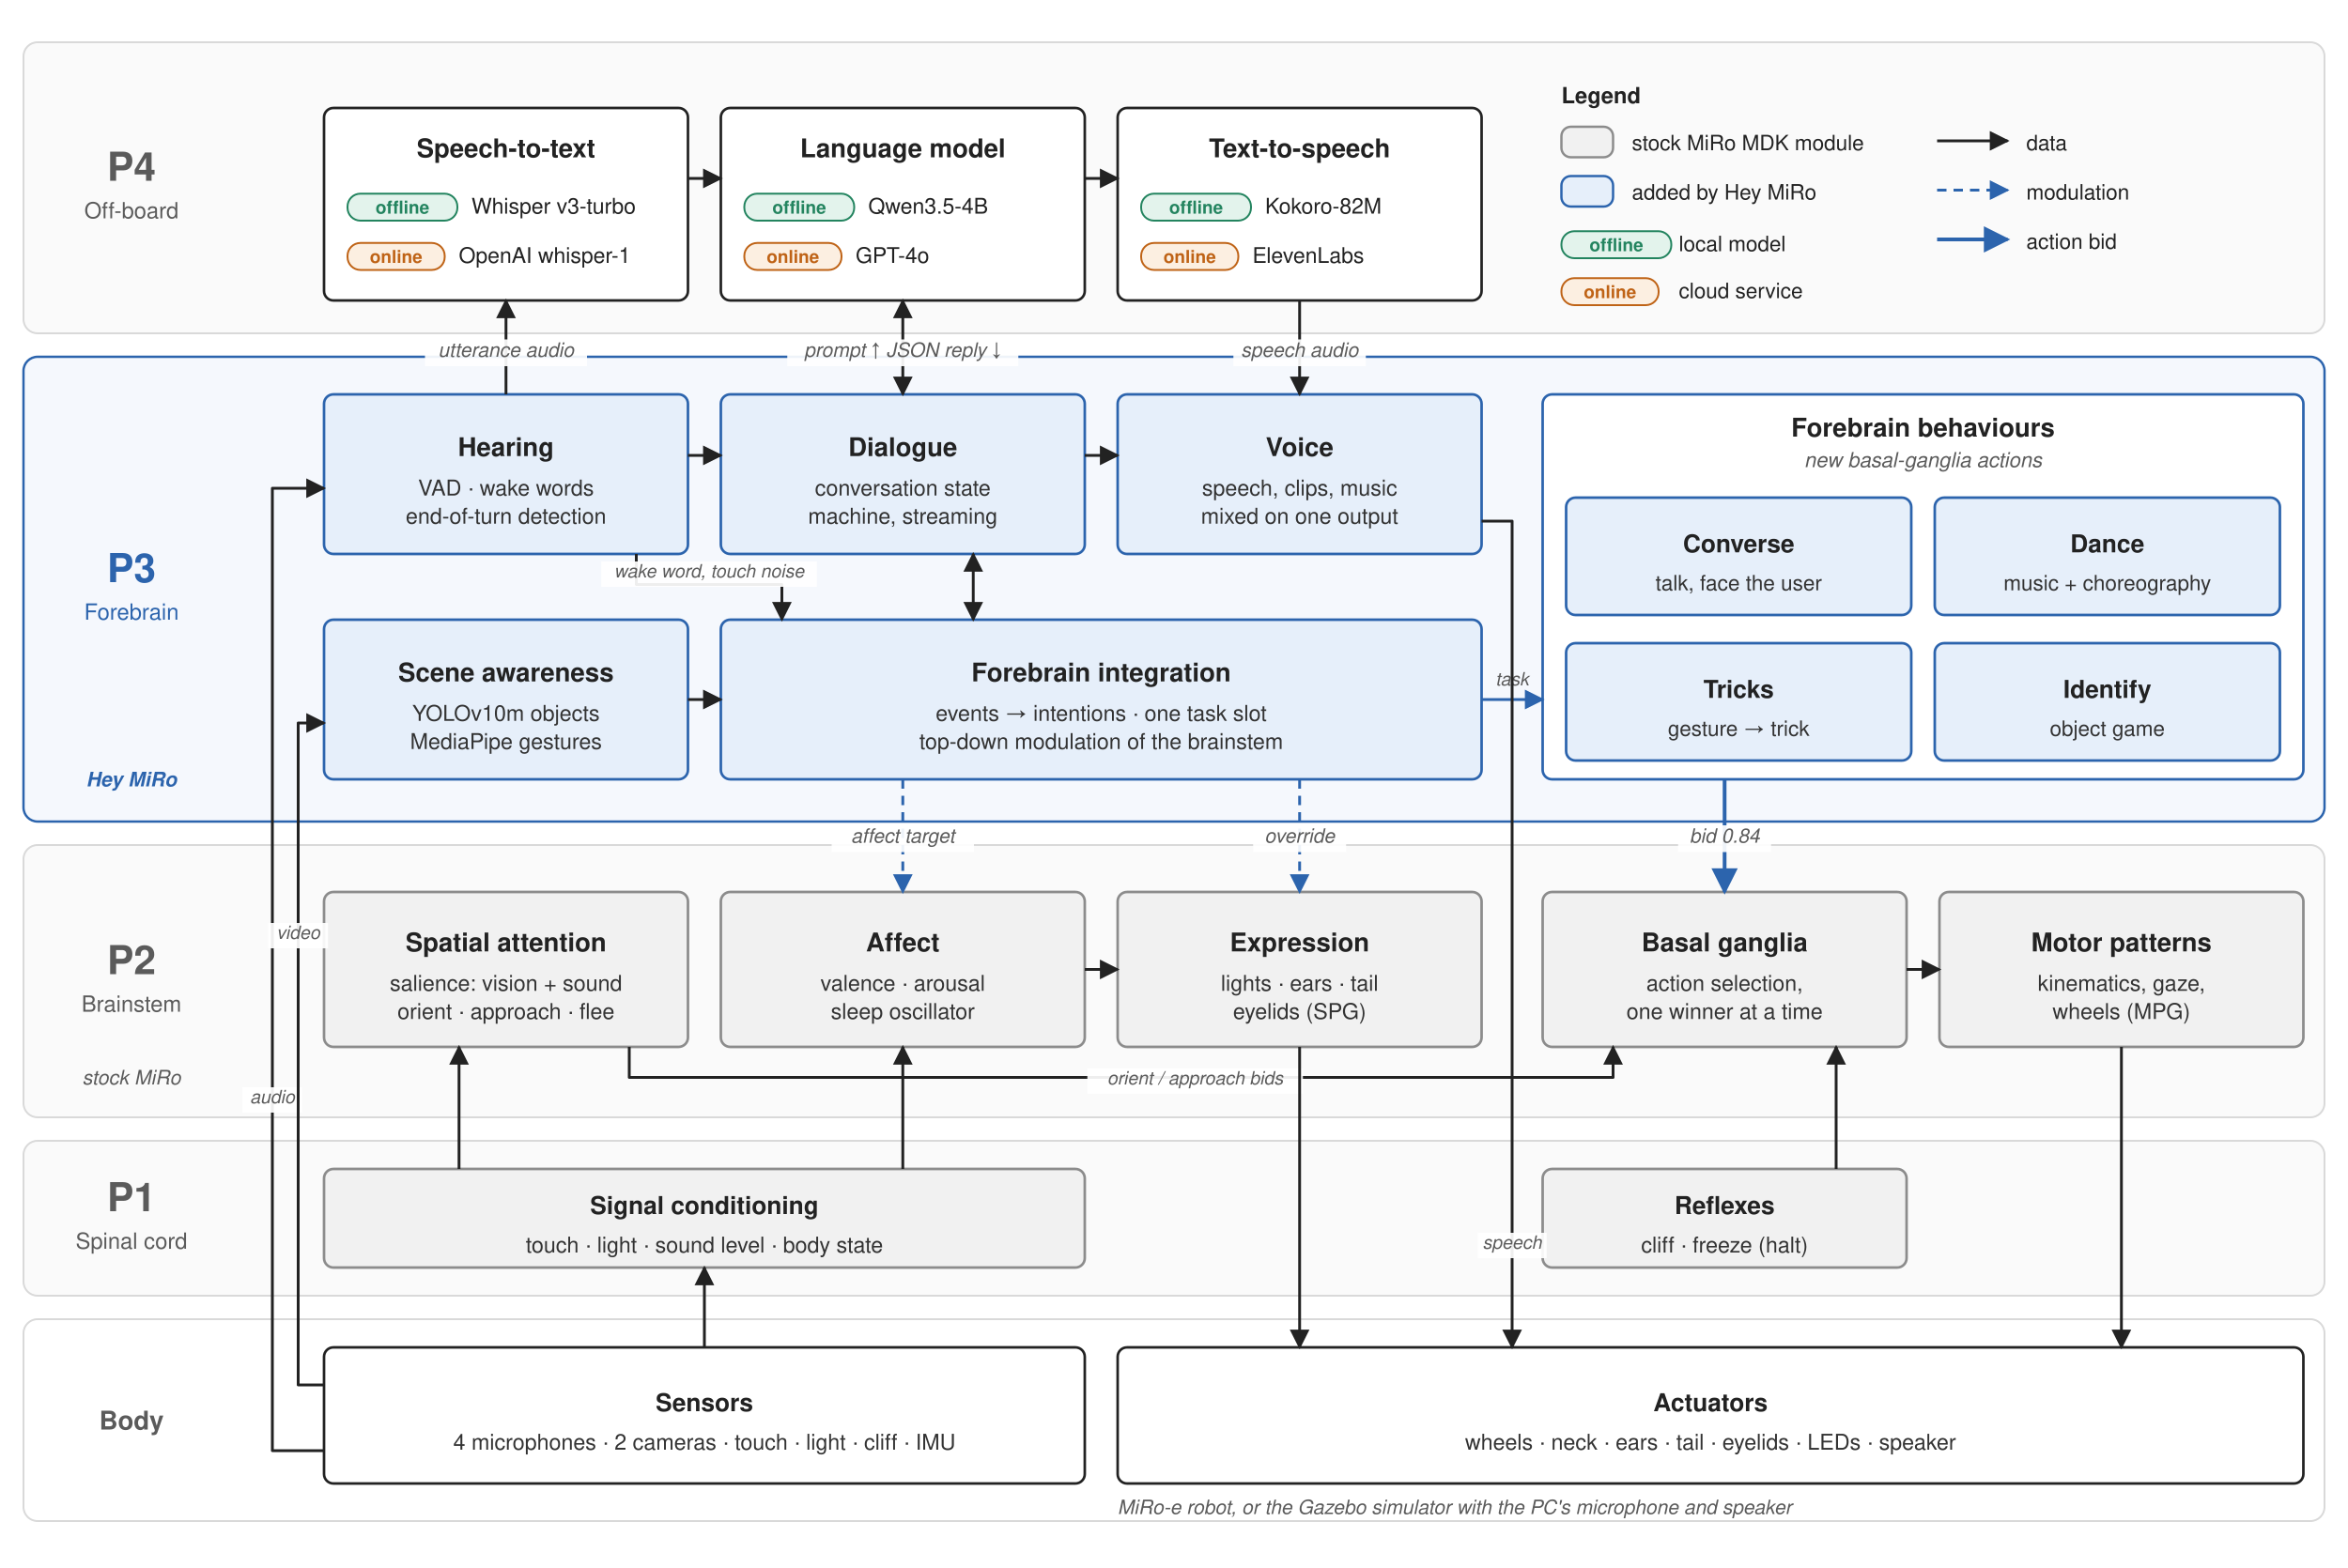
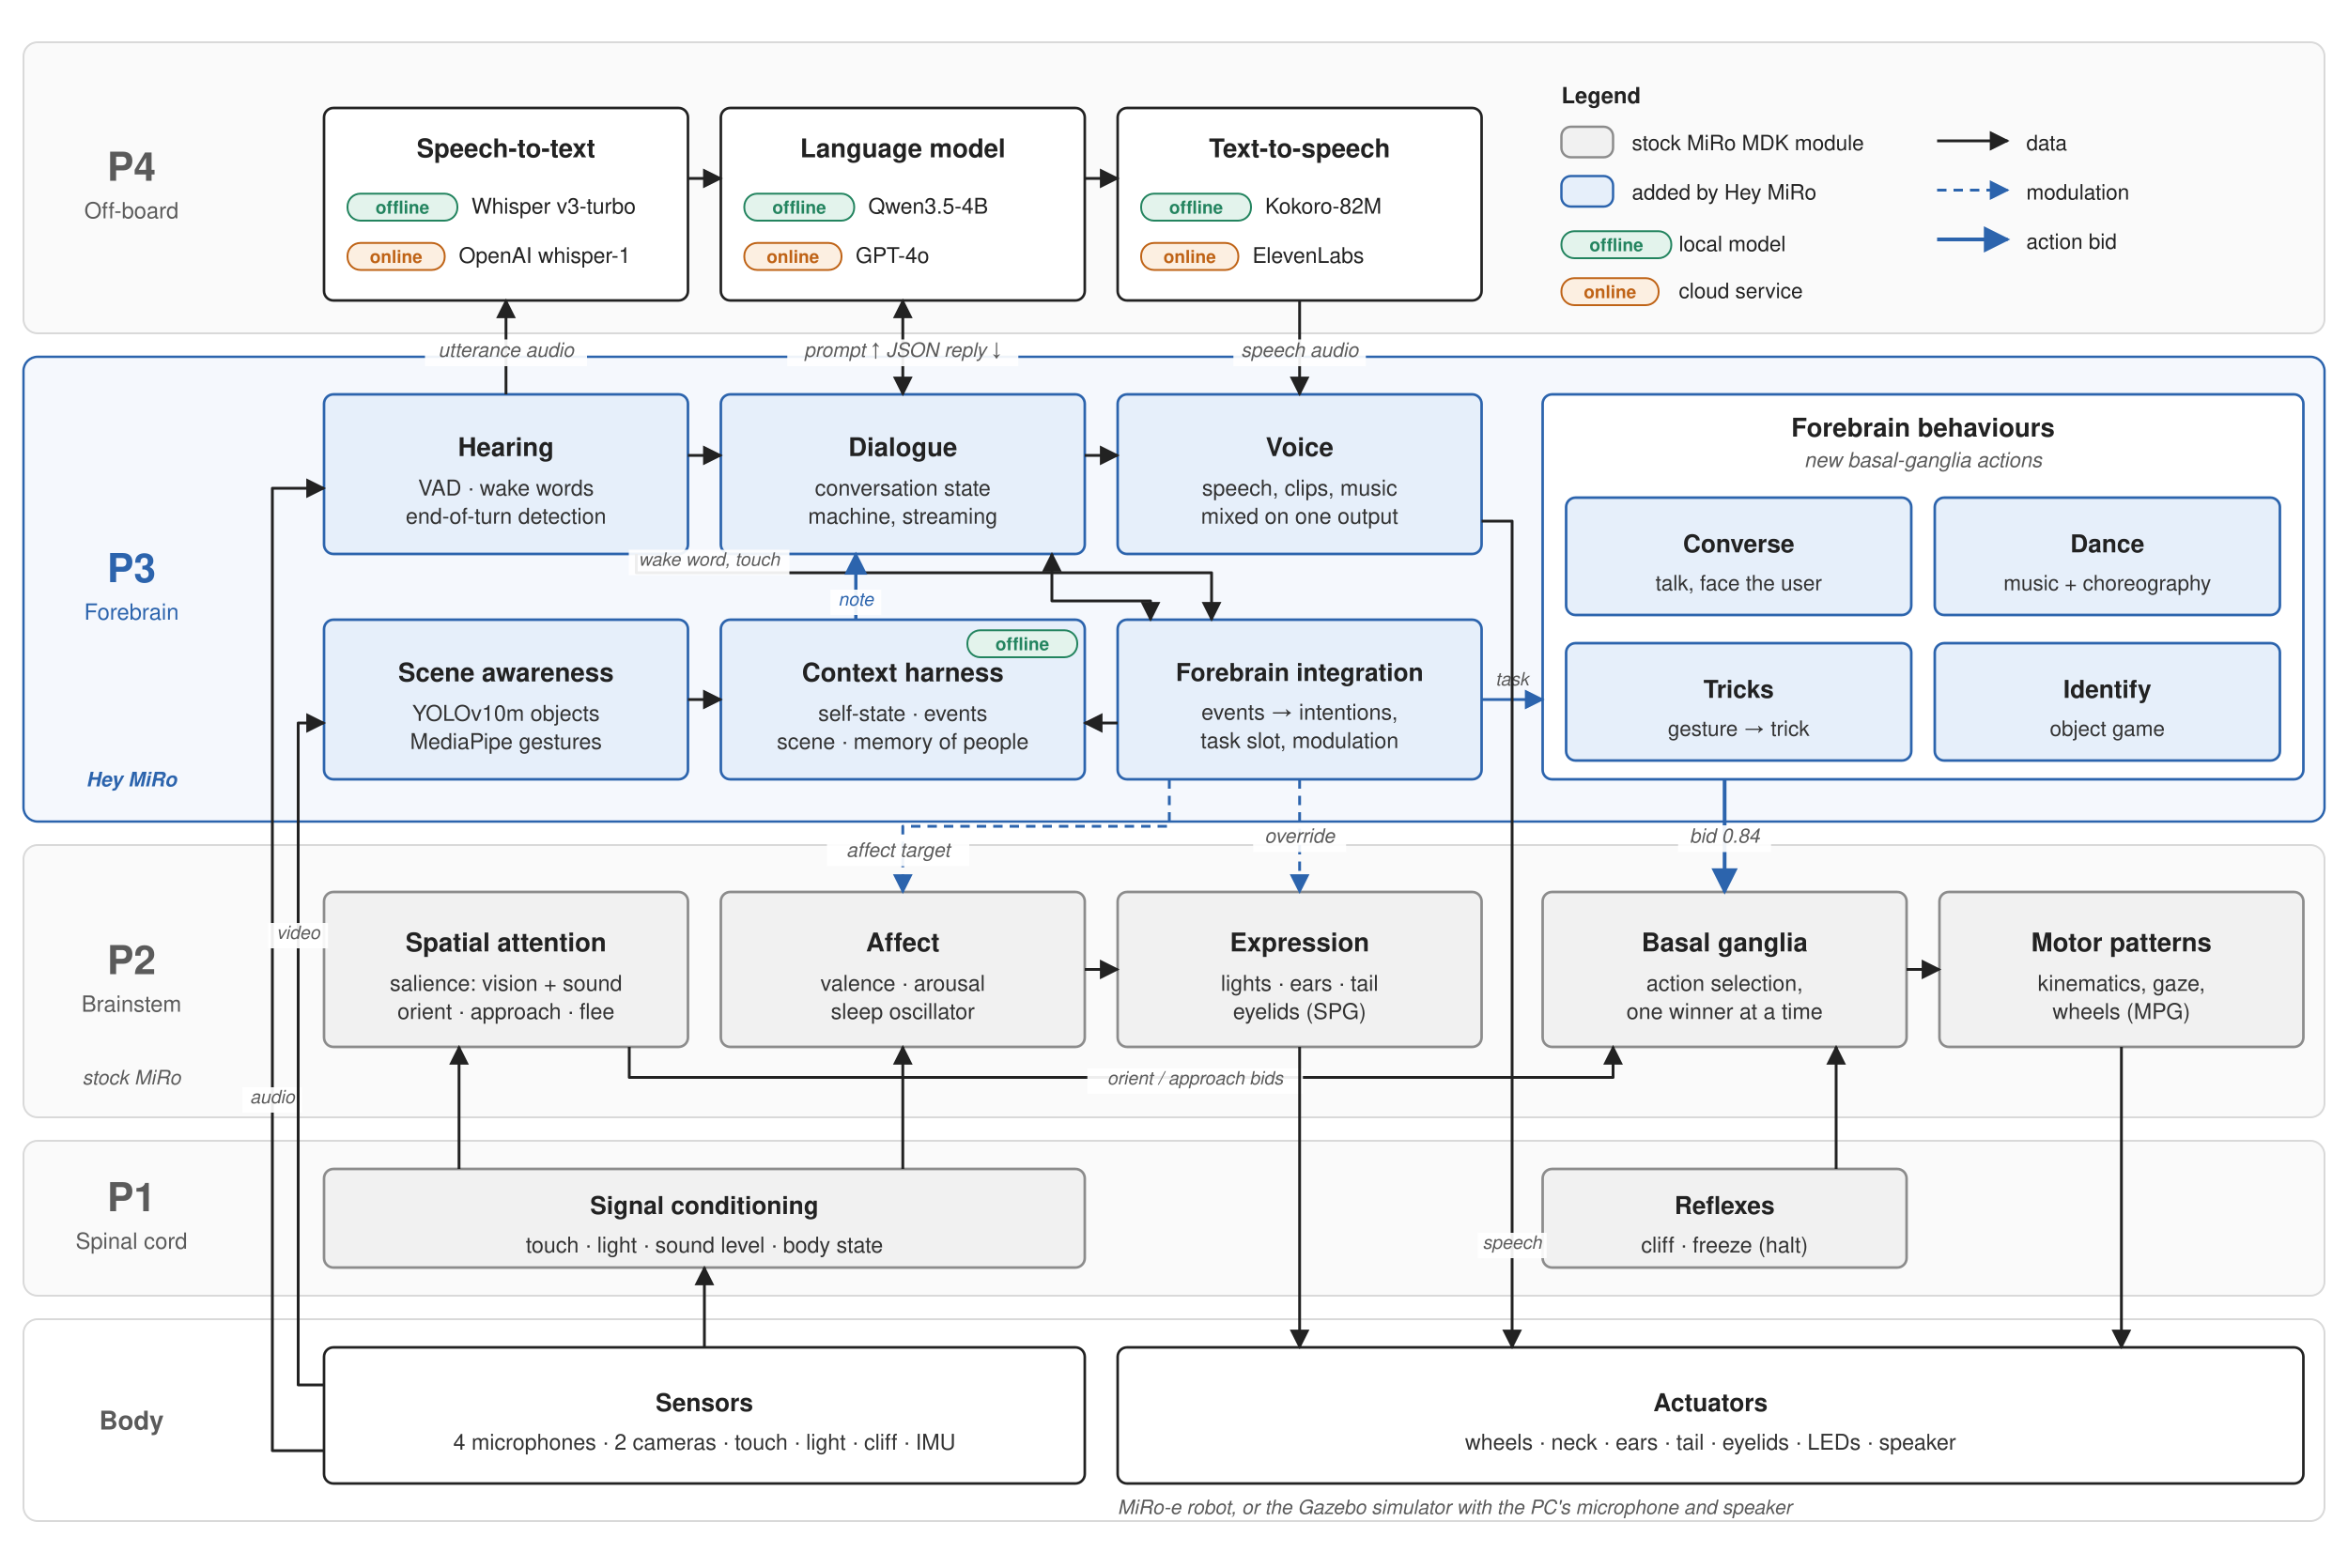
<svg xmlns="http://www.w3.org/2000/svg" width="1000" height="668" viewBox="0 0 1000 668" font-family="Helvetica, Arial, 'Liberation Sans', sans-serif">
  <defs>
    <marker id="ah222222" viewBox="0 0 10 10" refX="9" refY="5" markerWidth="7" markerHeight="7" orient="auto-start-reverse">
      <path d="M0 0 L10 5 L0 10 z" fill="#222222" />
    </marker>
    <marker id="ah2c64ad" viewBox="0 0 10 10" refX="9" refY="5" markerWidth="7" markerHeight="7" orient="auto-start-reverse">
      <path d="M0 0 L10 5 L0 10 z" fill="#2c64ad" />
    </marker>
  </defs>
  <rect width="100%" height="100%" fill="#ffffff" />
  <rect x="10.0" y="18.0" width="980.0" height="124.0" rx="6" fill="#fafafa" stroke="#d9d9d9" stroke-width="0.8" />
  <text x="56.0" y="77.0" font-size="17" font-weight="bold" text-anchor="middle" fill="#5b5b5b">P4</text>
  <text x="56.0" y="93.0" font-size="9.5" font-weight="normal" text-anchor="middle" fill="#5b5b5b">Off-board</text>
  <rect x="10.0" y="152.0" width="980.0" height="198.0" rx="6" fill="#f5f8fd" stroke="#2c64ad" stroke-width="1.0" />
  <text x="56.0" y="248.0" font-size="17" font-weight="bold" text-anchor="middle" fill="#2c64ad">P3</text>
  <text x="56.0" y="264.0" font-size="9.5" font-weight="normal" text-anchor="middle" fill="#2c64ad">Forebrain</text>
  <rect x="10.0" y="360.0" width="980.0" height="116.0" rx="6" fill="#fafafa" stroke="#d9d9d9" stroke-width="0.8" />
  <text x="56.0" y="415.0" font-size="17" font-weight="bold" text-anchor="middle" fill="#5b5b5b">P2</text>
  <text x="56.0" y="431.0" font-size="9.5" font-weight="normal" text-anchor="middle" fill="#5b5b5b">Brainstem</text>
  <rect x="10.0" y="486.0" width="980.0" height="66.0" rx="6" fill="#fafafa" stroke="#d9d9d9" stroke-width="0.8" />
  <text x="56.0" y="516.0" font-size="17" font-weight="bold" text-anchor="middle" fill="#5b5b5b">P1</text>
  <text x="56.0" y="532.0" font-size="9.5" font-weight="normal" text-anchor="middle" fill="#5b5b5b">Spinal cord</text>
  <rect x="10.0" y="562.0" width="980.0" height="86.0" rx="6" fill="#ffffff" stroke="#d9d9d9" stroke-width="0.8" />
  <text x="56.0" y="609.0" font-size="11" font-weight="bold" text-anchor="middle" fill="#5b5b5b">Body</text>
  <text x="56.0" y="335.0" font-size="8.5" font-weight="bold" text-anchor="middle" fill="#2c64ad" font-style="italic">Hey MiRo</text>
  <text x="56.0" y="462.0" font-size="8.5" font-weight="normal" text-anchor="middle" fill="#5b5b5b" font-style="italic">stock MiRo</text>
  <rect x="138.0" y="46.0" width="155.0" height="82.0" rx="4" fill="#ffffff" stroke="#222222" stroke-width="1.1" />
  <text x="215.5" y="67.0" font-size="11" font-weight="bold" text-anchor="middle" fill="#222222">Speech-to-text</text>
  <rect x="148.0" y="82.5" width="46.8" height="11.5" rx="5.5" fill="#e3f3ec" stroke="#23845f" stroke-width="0.8" />
  <text x="171.4" y="91.0" font-size="7.6" font-weight="bold" text-anchor="middle" fill="#23845f">offline</text>
  <text x="200.8" y="91.0" font-size="9.2" font-weight="normal" text-anchor="start" fill="#222222">Whisper v3-turbo</text>
  <rect x="148.0" y="103.5" width="41.4" height="11.5" rx="5.5" fill="#fcefe1" stroke="#bf6316" stroke-width="0.8" />
  <text x="168.7" y="112.0" font-size="7.6" font-weight="bold" text-anchor="middle" fill="#bf6316">online</text>
  <text x="195.4" y="112.0" font-size="9.2" font-weight="normal" text-anchor="start" fill="#222222">OpenAI whisper-1</text>
  <rect x="307.0" y="46.0" width="155.0" height="82.0" rx="4" fill="#ffffff" stroke="#222222" stroke-width="1.1" />
  <text x="384.5" y="67.0" font-size="11" font-weight="bold" text-anchor="middle" fill="#222222">Language model</text>
  <rect x="317.0" y="82.5" width="46.8" height="11.5" rx="5.5" fill="#e3f3ec" stroke="#23845f" stroke-width="0.8" />
  <text x="340.4" y="91.0" font-size="7.6" font-weight="bold" text-anchor="middle" fill="#23845f">offline</text>
  <text x="369.8" y="91.0" font-size="9.2" font-weight="normal" text-anchor="start" fill="#222222">Qwen3.5-4B</text>
  <rect x="317.0" y="103.5" width="41.4" height="11.5" rx="5.5" fill="#fcefe1" stroke="#bf6316" stroke-width="0.8" />
  <text x="337.7" y="112.0" font-size="7.6" font-weight="bold" text-anchor="middle" fill="#bf6316">online</text>
  <text x="364.4" y="112.0" font-size="9.2" font-weight="normal" text-anchor="start" fill="#222222">GPT-4o</text>
  <rect x="476.0" y="46.0" width="155.0" height="82.0" rx="4" fill="#ffffff" stroke="#222222" stroke-width="1.1" />
  <text x="553.5" y="67.0" font-size="11" font-weight="bold" text-anchor="middle" fill="#222222">Text-to-speech</text>
  <rect x="486.0" y="82.5" width="46.8" height="11.5" rx="5.5" fill="#e3f3ec" stroke="#23845f" stroke-width="0.8" />
  <text x="509.4" y="91.0" font-size="7.6" font-weight="bold" text-anchor="middle" fill="#23845f">offline</text>
  <text x="538.8" y="91.0" font-size="9.2" font-weight="normal" text-anchor="start" fill="#222222">Kokoro-82M</text>
  <rect x="486.0" y="103.5" width="41.4" height="11.5" rx="5.5" fill="#fcefe1" stroke="#bf6316" stroke-width="0.8" />
  <text x="506.7" y="112.0" font-size="7.6" font-weight="bold" text-anchor="middle" fill="#bf6316">online</text>
  <text x="533.4" y="112.0" font-size="9.2" font-weight="normal" text-anchor="start" fill="#222222">ElevenLabs</text>
  <path d="M 293.0 76.0 L 307.0 76.0" fill="none" stroke="#222222" stroke-width="1.2" marker-end="url(#ah222222)" stroke-linejoin="round" />
  <path d="M 462.0 76.0 L 476.0 76.0" fill="none" stroke="#222222" stroke-width="1.2" marker-end="url(#ah222222)" stroke-linejoin="round" />
  <text x="665.0" y="44.0" font-size="9.5" font-weight="bold" text-anchor="start" fill="#222222">Legend</text>
  <rect x="665.0" y="54.0" width="22.0" height="13.0" rx="4" fill="#f1f1f1" stroke="#8c8c8c" stroke-width="1" />
  <text x="695.0" y="64.0" font-size="9" font-weight="normal" text-anchor="start" fill="#222222">stock MiRo MDK module</text>
  <rect x="665.0" y="75.0" width="22.0" height="13.0" rx="4" fill="#e6effa" stroke="#2c64ad" stroke-width="1" />
  <text x="695.0" y="85.0" font-size="9" font-weight="normal" text-anchor="start" fill="#222222">added by Hey MiRo</text>
  <rect x="665.0" y="98.5" width="46.8" height="11.5" rx="5.5" fill="#e3f3ec" stroke="#23845f" stroke-width="0.8" />
  <text x="688.4" y="107.0" font-size="7.6" font-weight="bold" text-anchor="middle" fill="#23845f">offline</text>
  <text x="715.0" y="107.0" font-size="9" font-weight="normal" text-anchor="start" fill="#222222">local model</text>
  <rect x="665.0" y="118.5" width="41.4" height="11.5" rx="5.5" fill="#fcefe1" stroke="#bf6316" stroke-width="0.8" />
  <text x="685.7" y="127.0" font-size="7.6" font-weight="bold" text-anchor="middle" fill="#bf6316">online</text>
  <text x="715.0" y="127.0" font-size="9" font-weight="normal" text-anchor="start" fill="#222222">cloud service</text>
  <path d="M 825.0 60.0 L 855.0 60.0" fill="none" stroke="#222222" stroke-width="1.2" marker-end="url(#ah222222)" stroke-linejoin="round" />
  <text x="863.0" y="64.0" font-size="9" font-weight="normal" text-anchor="start" fill="#222222">data</text>
  <path d="M 825.0 81.0 L 855.0 81.0" fill="none" stroke="#2c64ad" stroke-width="1.2" stroke-dasharray="4 3" marker-end="url(#ah2c64ad)" stroke-linejoin="round" />
  <text x="863.0" y="85.0" font-size="9" font-weight="normal" text-anchor="start" fill="#222222">modulation</text>
  <path d="M 825.0 102.0 L 855.0 102.0" fill="none" stroke="#2c64ad" stroke-width="1.6" marker-end="url(#ah2c64ad)" stroke-linejoin="round" />
  <text x="863.0" y="106.0" font-size="9" font-weight="normal" text-anchor="start" fill="#222222">action bid</text>
  <rect x="138.0" y="168.0" width="155.0" height="68.0" rx="4" fill="#e6effa" stroke="#2c64ad" stroke-width="1.1" />
  <text x="215.5" y="194.3" font-size="11" font-weight="bold" text-anchor="middle" fill="#222222">Hearing</text>
  <text x="215.5" y="211.1" font-size="9.3" font-weight="normal" text-anchor="middle" fill="#333">VAD · wake words</text>
  <text x="215.5" y="223.1" font-size="9.3" font-weight="normal" text-anchor="middle" fill="#333">end-of-turn detection</text>
  <rect x="307.0" y="168.0" width="155.0" height="68.0" rx="4" fill="#e6effa" stroke="#2c64ad" stroke-width="1.1" />
  <text x="384.5" y="194.3" font-size="11" font-weight="bold" text-anchor="middle" fill="#222222">Dialogue</text>
  <text x="384.5" y="211.1" font-size="9.3" font-weight="normal" text-anchor="middle" fill="#333">conversation state</text>
  <text x="384.5" y="223.1" font-size="9.3" font-weight="normal" text-anchor="middle" fill="#333">machine, streaming</text>
  <rect x="476.0" y="168.0" width="155.0" height="68.0" rx="4" fill="#e6effa" stroke="#2c64ad" stroke-width="1.1" />
  <text x="553.5" y="194.3" font-size="11" font-weight="bold" text-anchor="middle" fill="#222222">Voice</text>
  <text x="553.5" y="211.1" font-size="9.3" font-weight="normal" text-anchor="middle" fill="#333">speech, clips, music</text>
  <text x="553.5" y="223.1" font-size="9.3" font-weight="normal" text-anchor="middle" fill="#333">mixed on one output</text>
  <rect x="138.0" y="264.0" width="155.0" height="68.0" rx="4" fill="#e6effa" stroke="#2c64ad" stroke-width="1.1" />
  <text x="215.5" y="290.3" font-size="11" font-weight="bold" text-anchor="middle" fill="#222222">Scene awareness</text>
  <text x="215.5" y="307.1" font-size="9.3" font-weight="normal" text-anchor="middle" fill="#333">YOLOv10m objects</text>
  <text x="215.5" y="319.1" font-size="9.3" font-weight="normal" text-anchor="middle" fill="#333">MediaPipe gestures</text>
-   <rect x="307.0" y="264.0" width="324.0" height="68.0" rx="4" fill="#e6effa" stroke="#2c64ad" stroke-width="1.1" />
-   <text x="469.0" y="290.3" font-size="11" font-weight="bold" text-anchor="middle" fill="#222222">Forebrain integration</text>
-   <text x="469.0" y="307.1" font-size="9.3" font-weight="normal" text-anchor="middle" fill="#333">events → intentions · one task slot</text>
-   <text x="469.0" y="319.1" font-size="9.3" font-weight="normal" text-anchor="middle" fill="#333">top-down modulation of the brainstem</text>
+   <rect x="307.0" y="264.0" width="155.0" height="68.0" rx="4" fill="#e6effa" stroke="#2c64ad" stroke-width="1.1" />
+   <text x="384.5" y="290.3" font-size="11" font-weight="bold" text-anchor="middle" fill="#222222">Context harness</text>
+   <text x="384.5" y="307.1" font-size="9.3" font-weight="normal" text-anchor="middle" fill="#333">self-state · events</text>
+   <text x="384.5" y="319.1" font-size="9.3" font-weight="normal" text-anchor="middle" fill="#333">scene · memory of people</text>
+   <rect x="412.0" y="268.5" width="46.8" height="11.5" rx="5.5" fill="#e3f3ec" stroke="#23845f" stroke-width="0.8" />
+   <text x="435.4" y="277.0" font-size="7.6" font-weight="bold" text-anchor="middle" fill="#23845f">offline</text>
+   <rect x="476.0" y="264.0" width="155.0" height="68.0" rx="4" fill="#e6effa" stroke="#2c64ad" stroke-width="1.1" />
+   <text x="553.5" y="290.1" font-size="10.5" font-weight="bold" text-anchor="middle" fill="#222222">Forebrain integration</text>
+   <text x="553.5" y="306.6" font-size="9.3" font-weight="normal" text-anchor="middle" fill="#333">events → intentions,</text>
+   <text x="553.5" y="318.7" font-size="9.3" font-weight="normal" text-anchor="middle" fill="#333">task slot, modulation</text>
  <rect x="657.0" y="168.0" width="324.0" height="164.0" rx="4" fill="#ffffff" stroke="#2c64ad" stroke-width="1.1" />
  <text x="819.0" y="186.0" font-size="11" font-weight="bold" text-anchor="middle" fill="#222222">Forebrain behaviours</text>
  <text x="819.0" y="199.0" font-size="8.8" font-weight="normal" text-anchor="middle" fill="#5b5b5b" font-style="italic">new basal-ganglia actions</text>
  <rect x="667.0" y="212.0" width="147.0" height="50.0" rx="4" fill="#e6effa" stroke="#2c64ad" stroke-width="1.1" />
  <text x="740.5" y="235.3" font-size="10.5" font-weight="bold" text-anchor="middle" fill="#222222">Converse</text>
  <text x="740.5" y="251.5" font-size="9" font-weight="normal" text-anchor="middle" fill="#333">talk, face the user</text>
  <rect x="824.0" y="212.0" width="147.0" height="50.0" rx="4" fill="#e6effa" stroke="#2c64ad" stroke-width="1.1" />
  <text x="897.5" y="235.3" font-size="10.5" font-weight="bold" text-anchor="middle" fill="#222222">Dance</text>
  <text x="897.5" y="251.5" font-size="9" font-weight="normal" text-anchor="middle" fill="#333">music + choreography</text>
  <rect x="667.0" y="274.0" width="147.0" height="50.0" rx="4" fill="#e6effa" stroke="#2c64ad" stroke-width="1.1" />
  <text x="740.5" y="297.3" font-size="10.5" font-weight="bold" text-anchor="middle" fill="#222222">Tricks</text>
  <text x="740.5" y="313.5" font-size="9" font-weight="normal" text-anchor="middle" fill="#333">gesture → trick</text>
  <rect x="824.0" y="274.0" width="147.0" height="50.0" rx="4" fill="#e6effa" stroke="#2c64ad" stroke-width="1.1" />
  <text x="897.5" y="297.3" font-size="10.5" font-weight="bold" text-anchor="middle" fill="#222222">Identify</text>
  <text x="897.5" y="313.5" font-size="9" font-weight="normal" text-anchor="middle" fill="#333">object game</text>
  <path d="M 215.5 168.0 L 215.5 128.0" fill="none" stroke="#222222" stroke-width="1.2" marker-end="url(#ah222222)" stroke-linejoin="round" />
  <rect x="181.0" y="144.6" width="69.0" height="11.4" fill="#ffffff" fill-opacity="0.92" />
  <text x="215.5" y="152.0" font-size="8.4" font-weight="normal" text-anchor="middle" fill="#5b5b5b" font-style="italic">utterance audio</text>
  <path d="M 384.5 128.0 L 384.5 168.0" fill="none" stroke="#222222" stroke-width="1.2" marker-end="url(#ah222222)" marker-start="url(#ah222222)" stroke-linejoin="round" />
  <rect x="335.3" y="144.6" width="98.4" height="11.4" fill="#ffffff" fill-opacity="0.92" />
  <text x="384.5" y="152.0" font-size="8.4" font-weight="normal" text-anchor="middle" fill="#5b5b5b" font-style="italic">prompt ↑  JSON reply ↓</text>
  <path d="M 553.5 128.0 L 553.5 168.0" fill="none" stroke="#222222" stroke-width="1.2" marker-end="url(#ah222222)" stroke-linejoin="round" />
  <rect x="525.3" y="144.6" width="56.4" height="11.4" fill="#ffffff" fill-opacity="0.92" />
  <text x="553.5" y="152.0" font-size="8.4" font-weight="normal" text-anchor="middle" fill="#5b5b5b" font-style="italic">speech audio</text>
  <path d="M 293.0 194.0 L 307.0 194.0" fill="none" stroke="#222222" stroke-width="1.2" marker-end="url(#ah222222)" stroke-linejoin="round" />
  <path d="M 462.0 194.0 L 476.0 194.0" fill="none" stroke="#222222" stroke-width="1.2" marker-end="url(#ah222222)" stroke-linejoin="round" />
-   <path d="M 271.0 236.0 L 271.0 249.0 L 333.0 249.0 L 333.0 264.0" fill="none" stroke="#222222" stroke-width="1.2" marker-end="url(#ah222222)" stroke-linejoin="round" />
-   <rect x="256.1" y="239.2" width="91.8" height="10.8" fill="#ffffff" fill-opacity="0.92" />
-   <text x="302.0" y="246.0" font-size="7.8" font-weight="normal" text-anchor="middle" fill="#5b5b5b" font-style="italic">wake word, touch noise</text>
-   <path d="M 414.5 236.0 L 414.5 264.0" fill="none" stroke="#222222" stroke-width="1.2" marker-end="url(#ah222222)" marker-start="url(#ah222222)" stroke-linejoin="round" />
+   <path d="M 271.0 236.0 L 271.0 244.0 L 516.0 244.0 L 516.0 264.0" fill="none" stroke="#222222" stroke-width="1.2" marker-end="url(#ah222222)" stroke-linejoin="round" />
+   <rect x="267.8" y="234.2" width="68.4" height="10.8" fill="#ffffff" fill-opacity="0.92" />
+   <text x="302.0" y="241.0" font-size="7.8" font-weight="normal" text-anchor="middle" fill="#5b5b5b" font-style="italic">wake word, touch</text>
+   <path d="M 490.0 264.0 L 490.0 256.0 L 448.0 256.0 L 448.0 236.0" fill="none" stroke="#222222" stroke-width="1.2" marker-end="url(#ah222222)" marker-start="url(#ah222222)" stroke-linejoin="round" />
+   <path d="M 364.5 264.0 L 364.5 236.0" fill="none" stroke="#2c64ad" stroke-width="1.4" marker-end="url(#ah2c64ad)" stroke-linejoin="round" />
+   <rect x="353.7" y="251.2" width="21.6" height="10.8" fill="#ffffff" fill-opacity="0.92" />
+   <text x="364.5" y="258.0" font-size="7.8" font-weight="normal" text-anchor="middle" fill="#2c64ad" font-style="italic">note</text>
  <path d="M 293.0 298.0 L 307.0 298.0" fill="none" stroke="#222222" stroke-width="1.2" marker-end="url(#ah222222)" stroke-linejoin="round" />
+   <path d="M 476.0 308.0 L 462.0 308.0" fill="none" stroke="#222222" stroke-width="1.2" marker-end="url(#ah222222)" stroke-linejoin="round" />
+   <text x="469.0" y="302.0" font-size="8.4" font-weight="normal" text-anchor="middle" fill="#5b5b5b" font-style="italic" />
  <path d="M 631.0 298.0 L 657.0 298.0" fill="none" stroke="#2c64ad" stroke-width="1.2" marker-end="url(#ah2c64ad)" stroke-linejoin="round" />
  <text x="644.0" y="292.0" font-size="7.8" font-weight="normal" text-anchor="middle" fill="#5b5b5b" font-style="italic">task</text>
  <rect x="138.0" y="380.0" width="155.0" height="66.0" rx="4" fill="#f1f1f1" stroke="#8c8c8c" stroke-width="1.1" />
  <text x="215.5" y="405.3" font-size="11" font-weight="bold" text-anchor="middle" fill="#222222">Spatial attention</text>
  <text x="215.5" y="422.1" font-size="9.3" font-weight="normal" text-anchor="middle" fill="#333">salience: vision + sound</text>
  <text x="215.5" y="434.1" font-size="9.3" font-weight="normal" text-anchor="middle" fill="#333">orient · approach · flee</text>
  <rect x="307.0" y="380.0" width="155.0" height="66.0" rx="4" fill="#f1f1f1" stroke="#8c8c8c" stroke-width="1.1" />
  <text x="384.5" y="405.3" font-size="11" font-weight="bold" text-anchor="middle" fill="#222222">Affect</text>
  <text x="384.5" y="422.1" font-size="9.3" font-weight="normal" text-anchor="middle" fill="#333">valence · arousal</text>
  <text x="384.5" y="434.1" font-size="9.3" font-weight="normal" text-anchor="middle" fill="#333">sleep oscillator</text>
  <rect x="476.0" y="380.0" width="155.0" height="66.0" rx="4" fill="#f1f1f1" stroke="#8c8c8c" stroke-width="1.1" />
  <text x="553.5" y="405.3" font-size="11" font-weight="bold" text-anchor="middle" fill="#222222">Expression</text>
  <text x="553.5" y="422.1" font-size="9.3" font-weight="normal" text-anchor="middle" fill="#333">lights · ears · tail</text>
  <text x="553.5" y="434.1" font-size="9.3" font-weight="normal" text-anchor="middle" fill="#333">eyelids (SPG)</text>
  <rect x="657.0" y="380.0" width="155.0" height="66.0" rx="4" fill="#f1f1f1" stroke="#8c8c8c" stroke-width="1.1" />
  <text x="734.5" y="405.3" font-size="11" font-weight="bold" text-anchor="middle" fill="#222222">Basal ganglia</text>
  <text x="734.5" y="422.1" font-size="9.3" font-weight="normal" text-anchor="middle" fill="#333">action selection,</text>
  <text x="734.5" y="434.1" font-size="9.3" font-weight="normal" text-anchor="middle" fill="#333">one winner at a time</text>
  <rect x="826.0" y="380.0" width="155.0" height="66.0" rx="4" fill="#f1f1f1" stroke="#8c8c8c" stroke-width="1.1" />
  <text x="903.5" y="405.3" font-size="11" font-weight="bold" text-anchor="middle" fill="#222222">Motor patterns</text>
  <text x="903.5" y="422.1" font-size="9.3" font-weight="normal" text-anchor="middle" fill="#333">kinematics, gaze,</text>
  <text x="903.5" y="434.1" font-size="9.3" font-weight="normal" text-anchor="middle" fill="#333">wheels (MPG)</text>
  <path d="M 462.0 413.0 L 476.0 413.0" fill="none" stroke="#222222" stroke-width="1.2" marker-end="url(#ah222222)" stroke-linejoin="round" />
  <path d="M 812.0 413.0 L 826.0 413.0" fill="none" stroke="#222222" stroke-width="1.2" marker-end="url(#ah222222)" stroke-linejoin="round" />
  <path d="M 268.0 446.0 L 268.0 459.0 L 687.0 459.0 L 687.0 446.0" fill="none" stroke="#222222" stroke-width="1.2" marker-end="url(#ah222222)" stroke-linejoin="round" />
  <rect x="463.1" y="455.2" width="91.8" height="10.8" fill="#ffffff" fill-opacity="0.92" />
  <text x="509.0" y="462.0" font-size="7.8" font-weight="normal" text-anchor="middle" fill="#5b5b5b" font-style="italic">orient / approach bids</text>
-   <path d="M 384.5 332.0 L 384.5 380.0" fill="none" stroke="#2c64ad" stroke-width="1.2" stroke-dasharray="4 3" marker-end="url(#ah2c64ad)" stroke-linejoin="round" />
-   <rect x="354.2" y="351.6" width="60.6" height="11.4" fill="#ffffff" fill-opacity="0.92" />
-   <text x="384.5" y="359.0" font-size="8.4" font-weight="normal" text-anchor="middle" fill="#5b5b5b" font-style="italic">affect target</text>
+   <path d="M 498.0 332.0 L 498.0 352.0 L 384.5 352.0 L 384.5 380.0" fill="none" stroke="#2c64ad" stroke-width="1.2" stroke-dasharray="4 3" marker-end="url(#ah2c64ad)" stroke-linejoin="round" />
+   <rect x="352.2" y="357.6" width="60.6" height="11.4" fill="#ffffff" fill-opacity="0.92" />
+   <text x="382.5" y="365.0" font-size="8.4" font-weight="normal" text-anchor="middle" fill="#5b5b5b" font-style="italic">affect target</text>
  <path d="M 553.5 332.0 L 553.5 380.0" fill="none" stroke="#2c64ad" stroke-width="1.2" stroke-dasharray="4 3" marker-end="url(#ah2c64ad)" stroke-linejoin="round" />
  <rect x="533.7" y="351.6" width="39.6" height="11.4" fill="#ffffff" fill-opacity="0.92" />
  <text x="553.5" y="359.0" font-size="8.4" font-weight="normal" text-anchor="middle" fill="#5b5b5b" font-style="italic">override</text>
  <path d="M 734.5 332.0 L 734.5 380.0" fill="none" stroke="#2c64ad" stroke-width="1.6" marker-end="url(#ah2c64ad)" stroke-linejoin="round" />
  <rect x="714.7" y="351.6" width="39.6" height="11.4" fill="#ffffff" fill-opacity="0.92" />
  <text x="734.5" y="359.0" font-size="8.4" font-weight="normal" text-anchor="middle" fill="#5b5b5b" font-style="italic">bid 0.84</text>
  <rect x="138.0" y="498.0" width="324.0" height="42.0" rx="4" fill="#f1f1f1" stroke="#8c8c8c" stroke-width="1.1" />
  <text x="300.0" y="517.2" font-size="10.5" font-weight="bold" text-anchor="middle" fill="#222222">Signal conditioning</text>
  <text x="300.0" y="533.6" font-size="9.3" font-weight="normal" text-anchor="middle" fill="#333">touch · light · sound level · body state</text>
  <rect x="657.0" y="498.0" width="155.0" height="42.0" rx="4" fill="#f1f1f1" stroke="#8c8c8c" stroke-width="1.1" />
  <text x="734.5" y="517.2" font-size="10.5" font-weight="bold" text-anchor="middle" fill="#222222">Reflexes</text>
  <text x="734.5" y="533.6" font-size="9.3" font-weight="normal" text-anchor="middle" fill="#333">cliff · freeze (halt)</text>
  <path d="M 195.5 498.0 L 195.5 446.0" fill="none" stroke="#222222" stroke-width="1.2" marker-end="url(#ah222222)" stroke-linejoin="round" />
  <path d="M 384.5 498.0 L 384.5 446.0" fill="none" stroke="#222222" stroke-width="1.2" marker-end="url(#ah222222)" stroke-linejoin="round" />
  <path d="M 782.0 498.0 L 782.0 446.0" fill="none" stroke="#222222" stroke-width="1.2" marker-end="url(#ah222222)" stroke-linejoin="round" />
  <rect x="138.0" y="574.0" width="324.0" height="58.0" rx="4" fill="#ffffff" stroke="#222222" stroke-width="1.1" />
  <text x="300.0" y="601.2" font-size="10.5" font-weight="bold" text-anchor="middle" fill="#222222">Sensors</text>
  <text x="300.0" y="617.6" font-size="9.3" font-weight="normal" text-anchor="middle" fill="#333">4 microphones · 2 cameras · touch · light · cliff · IMU</text>
  <rect x="476.0" y="574.0" width="505.0" height="58.0" rx="4" fill="#ffffff" stroke="#222222" stroke-width="1.1" />
  <text x="728.5" y="601.2" font-size="10.5" font-weight="bold" text-anchor="middle" fill="#222222">Actuators</text>
  <text x="728.5" y="617.6" font-size="9.3" font-weight="normal" text-anchor="middle" fill="#333">wheels · neck · ears · tail · eyelids · LEDs · speaker</text>
  <text x="619.5" y="645.0" font-size="8.4" font-weight="normal" text-anchor="middle" fill="#5b5b5b" font-style="italic">MiRo-e robot, or the Gazebo simulator with the PC's microphone and speaker</text>
  <path d="M 300.0 574.0 L 300.0 540.0" fill="none" stroke="#222222" stroke-width="1.2" marker-end="url(#ah222222)" stroke-linejoin="round" />
  <path d="M 553.5 446.0 L 553.5 574.0" fill="none" stroke="#222222" stroke-width="1.2" marker-end="url(#ah222222)" stroke-linejoin="round" />
  <path d="M 903.5 446.0 L 903.5 574.0" fill="none" stroke="#222222" stroke-width="1.2" marker-end="url(#ah222222)" stroke-linejoin="round" />
  <path d="M 631.0 222.0 L 644.0 222.0 L 644.0 574.0" fill="none" stroke="#222222" stroke-width="1.2" marker-end="url(#ah222222)" stroke-linejoin="round" />
  <rect x="629.3" y="525.2" width="29.4" height="10.8" fill="#ffffff" fill-opacity="0.92" />
  <text x="644.0" y="532.0" font-size="7.8" font-weight="normal" text-anchor="middle" fill="#5b5b5b" font-style="italic">speech</text>
  <path d="M 138.0 618.0 L 116.0 618.0 L 116.0 208.0 L 138.0 208.0" fill="none" stroke="#222222" stroke-width="1.2" marker-end="url(#ah222222)" stroke-linejoin="round" />
  <rect x="103.2" y="463.2" width="25.5" height="10.8" fill="#ffffff" fill-opacity="0.92" />
  <text x="116.0" y="470.0" font-size="7.8" font-weight="normal" text-anchor="middle" fill="#5b5b5b" font-style="italic">audio</text>
  <path d="M 138.0 590.0 L 127.0 590.0 L 127.0 308.0 L 138.0 308.0" fill="none" stroke="#222222" stroke-width="1.2" marker-end="url(#ah222222)" stroke-linejoin="round" />
  <rect x="114.2" y="393.2" width="25.5" height="10.8" fill="#ffffff" fill-opacity="0.92" />
  <text x="127.0" y="400.0" font-size="7.8" font-weight="normal" text-anchor="middle" fill="#5b5b5b" font-style="italic">video</text>
</svg>
